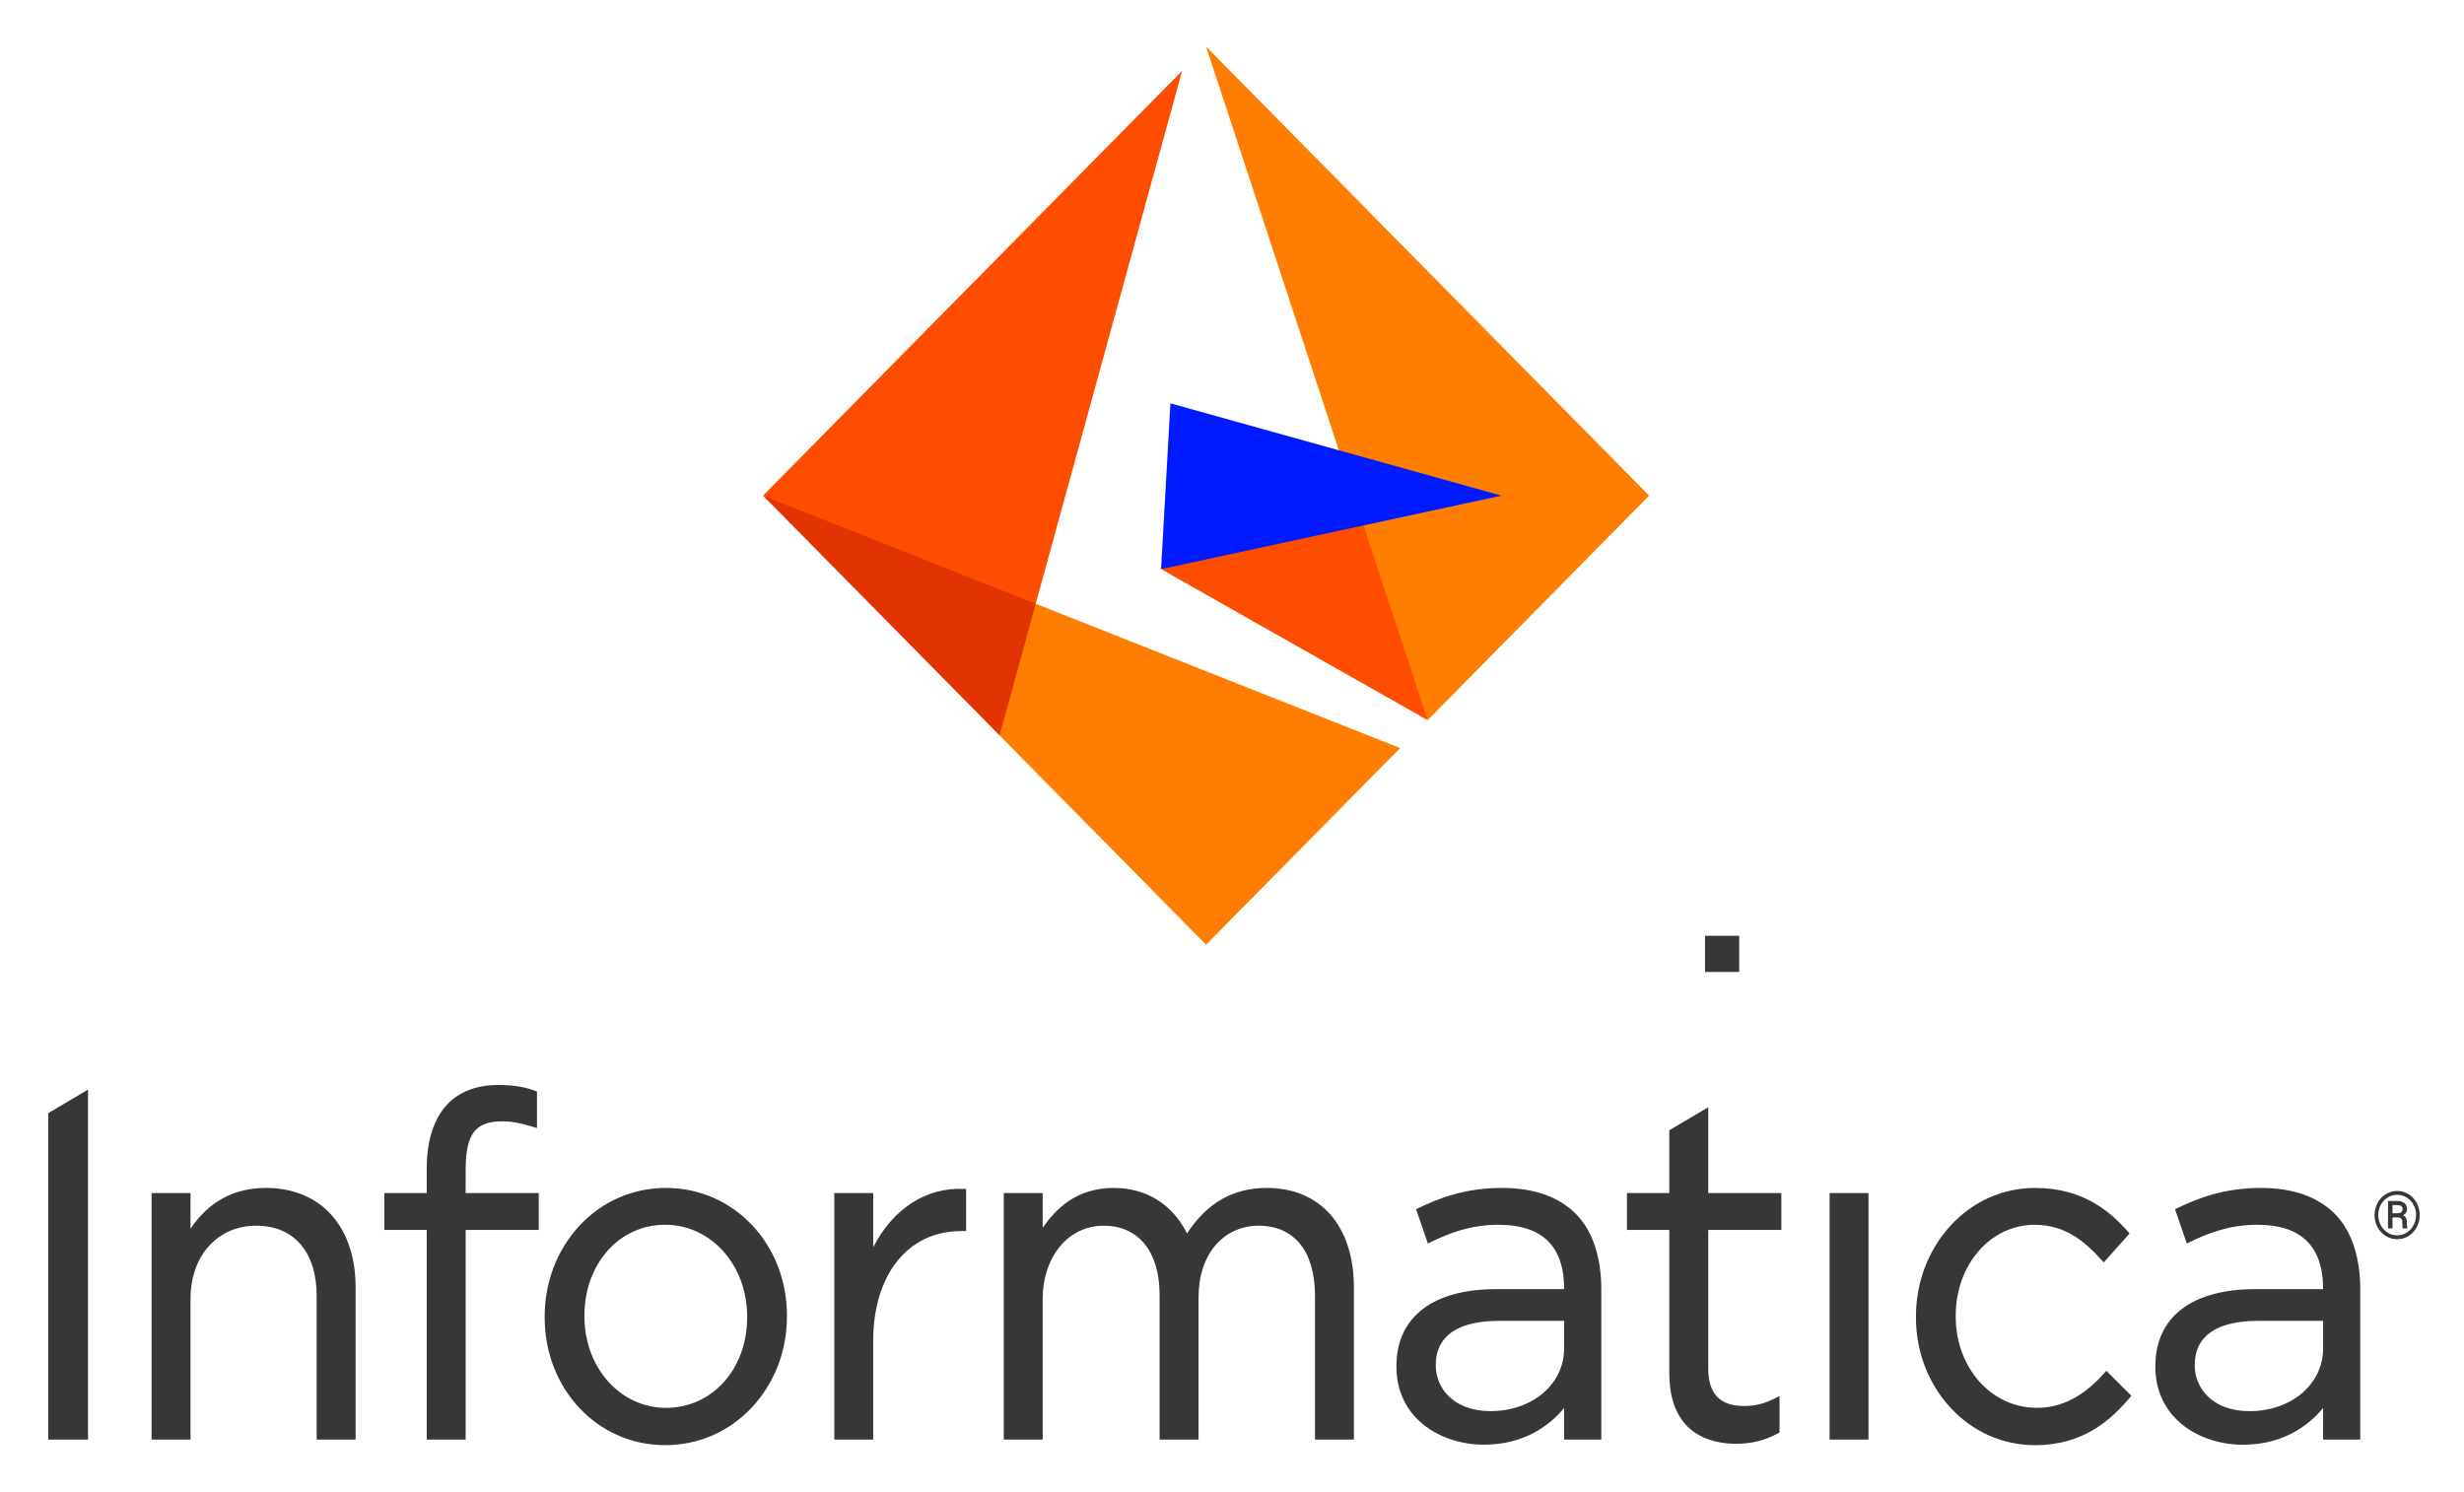
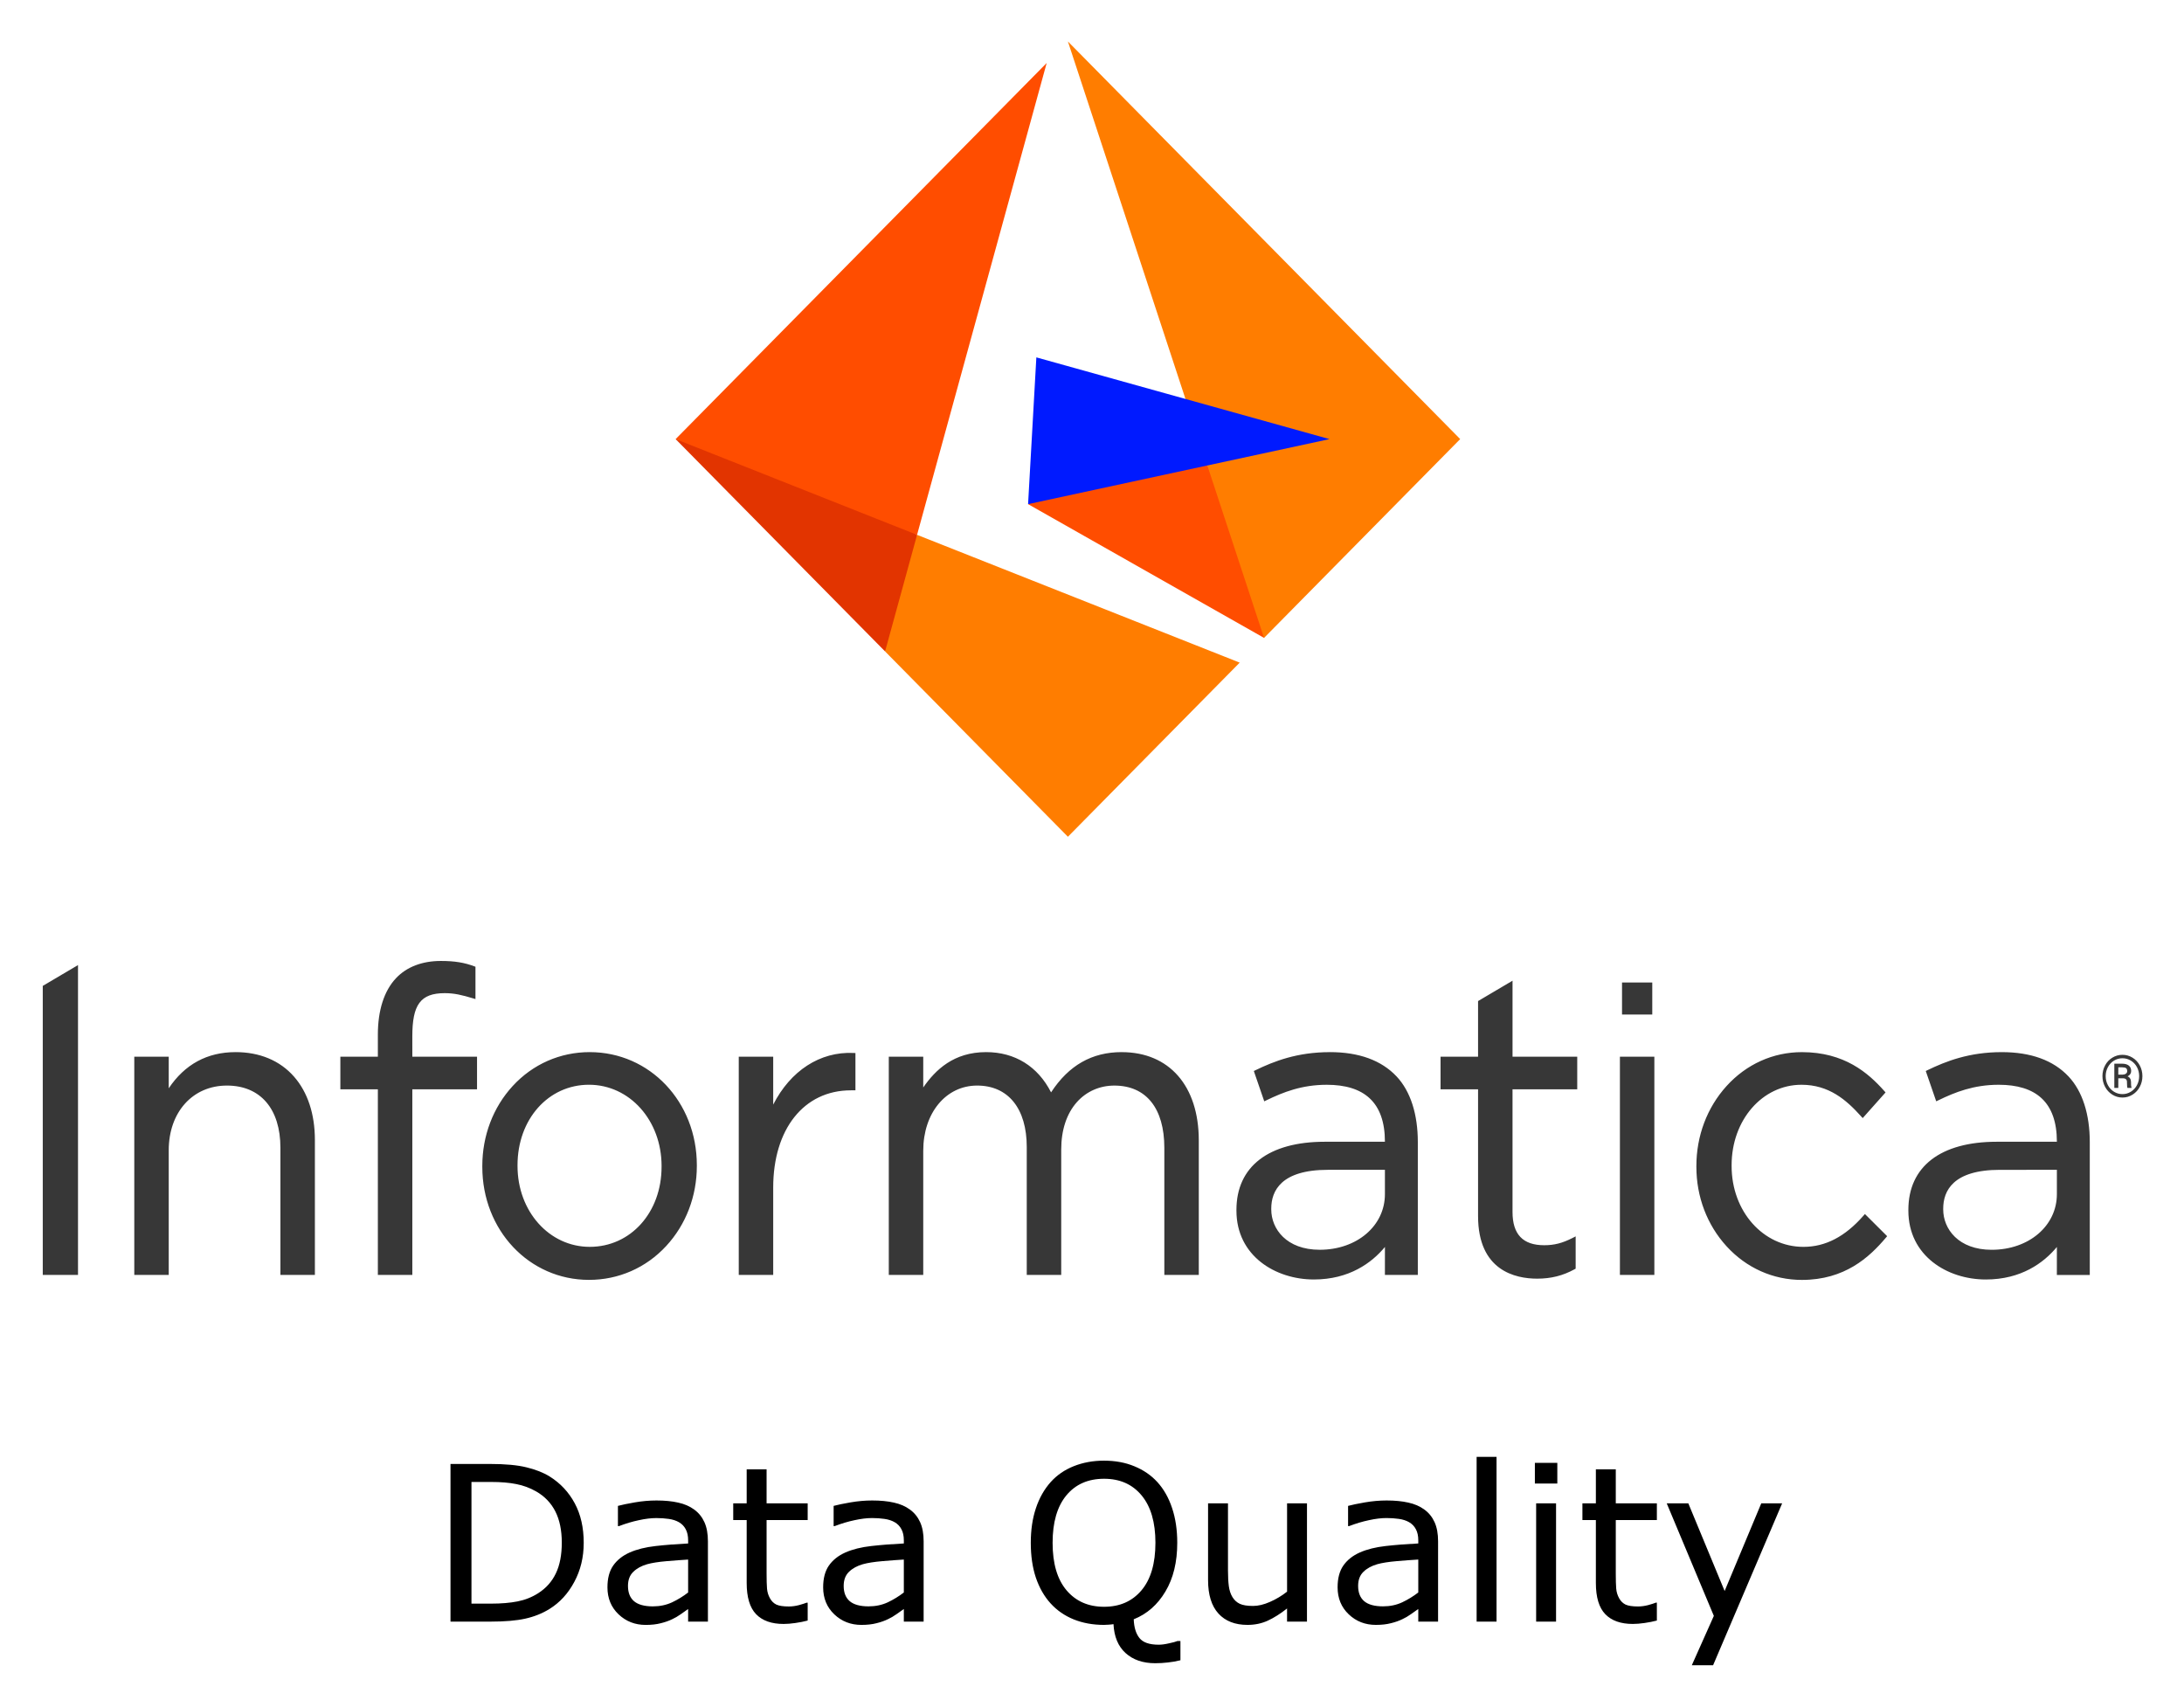
- <svg xmlns="http://www.w3.org/2000/svg" role="img" viewBox="43.25 -2.75 221.00 133.75">
+ <svg xmlns="http://www.w3.org/2000/svg" role="img" viewBox="61.26 -2.74 187.98 146.85">
  <g fill="none" fill-rule="evenodd">
-     <path fill="#ff4d00" d="M172.186 51.547l-6.637-7.166-9.795-1.639-8.365 5.557 23.906 13.551z" />
-     <path fill="#ff7d00" d="M191.163 41.709L151.424 1.428l19.87 60.422z" />
-     <path fill="#001aff" d="M177.924 41.71l-29.697-8.279-.838 14.869z" />
-     <path fill="#e23400" d="M136.145 51.408l-9.737-6.405-14.722-3.292 21.217 21.507 3.952-5.365z" />
-     <path fill="#ff4d00" d="M149.275 3.609l-37.59 38.102 24.458 9.697z" />
-     <path fill="#ff7d00" d="M168.828 64.354l-32.683-12.945-3.241 11.81 18.52 18.775z" />
-     <path fill="#373737" d="M47.574 97.102l3.57-2.109v31.39h-3.57zM196.18 82.031v-.839h3.063v3.241h-3.063z" />
-     <path d="M67.1 103.812c-2.863 0-5.135 1.232-6.763 3.664v-3.203h-3.49v22.11h3.49v-12.626c0-3.861 2.424-6.557 5.895-6.557 3.394 0 5.42 2.358 5.42 6.305v12.878h3.492v-13.673c0-2.624-.731-4.843-2.116-6.419-1.424-1.623-3.474-2.48-5.927-2.48m43.162 11.536v.085c0 4.622-3.129 8.107-7.276 8.107-4.102 0-7.317-3.598-7.317-8.192v-.083c0-4.646 3.112-8.148 7.238-8.148 4.123 0 7.355 3.616 7.355 8.231m-7.276-11.536c-2.999 0-5.771 1.219-7.805 3.434-1.986 2.163-3.08 5.039-3.08 8.102v.085c0 6.422 4.747 11.453 10.806 11.453 2.999 0 5.779-1.219 7.823-3.434 2.001-2.166 3.102-5.044 3.102-8.104v-.083c0-6.422-4.766-11.453-10.847-11.453m18.583 5.318v-4.857h-3.49v22.11h3.49v-8.856c0-5.892 3.089-9.844 7.87-9.844h.462v-3.776l-.216-.01c-3.379-.148-6.355 1.792-8.115 5.234m35.308-5.318c-3.019 0-5.364 1.334-7.158 4.077-1.34-2.632-3.663-4.077-6.581-4.077-3.28 0-5.133 1.797-6.369 3.58v-3.118h-3.49v22.11h3.49v-12.584c0-3.824 2.297-6.599 5.46-6.599 3.147 0 5.026 2.325 5.026 6.222v12.961h3.492v-12.711c0-1.971.55-3.632 1.589-4.799.962-1.079 2.308-1.674 3.791-1.674 3.221 0 5.066 2.299 5.066 6.305v12.878h3.49V112.752c0-5.514-2.991-8.939-7.805-8.939m46.144 3.765v-3.304H196.465v-7.698l-3.492 2.064v5.634h-3.801v3.304h3.801v12.839c0 5.519 3.753 6.344 5.989 6.344 1.403 0 2.603-.302 3.78-.949l.117-.065v-3.271l-.325.167c-1.015.517-1.844.73-2.86.73-2.161 0-3.209-1.103-3.209-3.373v-12.421zm28.986 12.813c-1.861 2.119-3.847 3.148-6.071 3.148-4.08 0-7.276-3.596-7.276-8.19v-.083c0-4.569 3.11-8.148 7.079-8.148 2.78 0 4.542 1.532 6.032 3.192l.168.185 2.315-2.6-.136-.154c-1.622-1.828-4.037-3.928-8.339-3.928-2.914 0-5.625 1.219-7.632 3.435-1.97 2.173-3.055 5.049-3.055 8.101v.085c0 3.031 1.085 5.887 3.055 8.044 2.007 2.199 4.718 3.409 7.632 3.409 4.338 0 6.823-2.281 8.501-4.269l.136-.161-2.252-2.244zm-48.468-4.658v2.463c0 3.213-2.839 5.636-6.605 5.636-3.373 0-4.909-2.117-4.909-4.085v-.085c0-1.792.996-3.929 5.737-3.929zm-5.579-11.921c-3.306 0-5.656.921-7.52 1.823l-.181.088 1.056 3.073.228-.111c1.677-.814 3.575-1.568 6.101-1.568 3.751 0 5.895 1.742 5.895 5.772h-6.092c-5.689 0-8.95 2.514-8.95 6.9v.083c0 4.576 3.945 6.971 7.844 6.971 3.578 0 5.867-1.687 7.198-3.294l-.002 2.834h3.334v-13.463c0-2.785-.726-5.133-2.156-6.649-1.537-1.631-3.811-2.459-6.755-2.459zm-92.946-1.599c0-3.182.806-4.375 3.285-4.375.957 0 1.725.18 2.895.535l.216.065v-3.274l-.072-.028c-1.04-.397-2.034-.559-3.434-.559-1.895 0-3.466.603-4.543 1.745-1.202 1.276-1.839 3.253-1.839 5.723v2.228h-3.799v3.304h3.799v18.806h3.492v-18.806h6.555v-3.304H85.013zm122.332 4.412v-2.351h3.49v22.11h-3.49zm44.267 9.11v2.463c0 3.214-2.839 5.637-6.606 5.637-3.373 0-4.909-2.119-4.909-4.087v-.085c0-1.792.996-3.929 5.737-3.929zm-5.579-11.923c-3.307 0-5.657.921-7.522 1.823l-.183.088 1.06 3.073.226-.109c1.677-.816 3.576-1.57 6.101-1.57 3.753 0 5.896 1.744 5.896 5.774h-6.093c-5.689 0-8.952 2.514-8.952 6.9v.083c0 4.578 3.947 6.973 7.847 6.973 3.578 0 5.866-1.687 7.198-3.296l-.002 2.836h3.334v-13.465c0-2.785-.726-5.135-2.156-6.651-1.537-1.631-3.811-2.459-6.755-2.459zm11.801 2.278h.446c.136-.003.247-.037.33-.101.085-.063.125-.146.125-.25 0-.141-.035-.24-.111-.299-.074-.059-.207-.088-.396-.088h-.394zm0 .37v.977h-.402v-2.455h.787c.292 0 .518.063.678.19.16.127.24.309.24.551 0 .237-.12.418-.364.543.231.098.348.294.351.592v.175c0 .166.016.286.048.359v.045h-.414c-.027-.068-.04-.193-.04-.37 0-.179-.003-.284-.01-.317-.03-.185-.154-.283-.374-.289zm-1.278-.219c0 .332.075.639.228.921.152.281.359.504.62.663.263.161.545.239.85.239.306 0 .59-.08.853-.244.263-.163.468-.384.617-.663.149-.28.224-.585.224-.916 0-.328-.075-.632-.224-.912-.149-.278-.354-.497-.617-.658-.263-.161-.547-.24-.853-.24-.305 0-.588.078-.851.237-.261.159-.47.379-.62.66-.151.283-.226.587-.226.913zm-.329.002c0-.39.09-.751.268-1.084.176-.333.423-.596.737-.788.316-.192.656-.288 1.021-.288.365 0 .704.096 1.018.288.314.192.559.455.737.788.178.333.266.694.266 1.084 0 .38-.085.736-.257 1.068-.17.332-.414.598-.728.799-.316.202-.66.302-1.037.302-.375 0-.72-.099-1.034-.299-.316-.2-.559-.466-.733-.798s-.26-.687-.26-1.073z" fill="#373737" />
+     <path fill="#ff4d00" d="M170.816 43.412l-5.639-6.089-8.322-1.393-7.107 4.722 20.311 11.513z" />
+     <path fill="#ff7d00" d="M186.94 35.053L153.176.829l16.883 51.337z" />
+     <path fill="#001aff" d="M175.692 35.055l-25.232-7.035-.712 12.633z" />
+     <path fill="#e23400" d="M140.194 43.295l-8.273-5.442-12.508-2.797 18.027 18.273 3.358-4.558z" />
+     <path fill="#ff4d00" d="M151.35 2.682l-31.938 32.373 20.781 8.239z" />
+     <path fill="#ff7d00" d="M167.963 54.293L140.194 43.295l-2.754 10.034 15.736 15.952z" />
+     <path fill="#373737" d="M64.941 82.118l3.033-1.792v26.67h-3.033zm135.929.423v-.713h2.603v2.753h-2.603z" />
+     <path d="M81.53 87.819c-2.433 0-4.363 1.047-5.747 3.113v-2.721h-2.965v18.785h2.965V96.268c0-3.28 2.059-5.571 5.008-5.571 2.883 0 4.605 2.003 4.605 5.357v10.942h2.967V95.379c0-2.23-.621-4.114-1.798-5.454-1.21-1.379-2.952-2.107-5.035-2.107m36.672 9.801v.072c0 3.927-2.659 6.888-6.182 6.888-3.485 0-6.216-3.057-6.216-6.96v-.07c0-3.947 2.644-6.923 6.15-6.923 3.503 0 6.249 3.072 6.249 6.993m-6.182-9.801c-2.548 0-4.903 1.036-6.632 2.917-1.688 1.838-2.616 4.281-2.616 6.884v.072c0 5.456 4.033 9.731 9.182 9.731 2.548 0 4.91-1.036 6.647-2.917 1.7-1.84 2.636-4.286 2.636-6.885v-.07c0-5.456-4.049-9.731-9.216-9.731m15.789 4.519v-4.127h-2.965v18.785h2.965v-7.525c0-5.006 2.625-8.364 6.686-8.364h.392v-3.209l-.184-.008c-2.871-.126-5.399 1.523-6.895 4.447m29.999-4.519c-2.565 0-4.557 1.134-6.082 3.464-1.139-2.237-3.112-3.464-5.591-3.464-2.787 0-4.361 1.527-5.411 3.042v-2.649h-2.965v18.785h2.965V96.304c0-3.249 1.952-5.607 4.639-5.607 2.674 0 4.27 1.976 4.27 5.287v11.012h2.967V96.197c0-1.675.467-3.086 1.35-4.077.817-.917 1.961-1.422 3.221-1.422 2.736 0 4.304 1.954 4.304 5.357v10.942h2.965v-11.582c0-4.685-2.542-7.595-6.632-7.595m39.206 3.199V88.211h-5.569v-6.54l-2.967 1.753v4.787h-3.229v2.807h3.229v10.909c0 4.689 3.189 5.39 5.089 5.39 1.192 0 2.212-.257 3.212-.806l.099-.055v-2.779l-.277.142c-.862.439-1.566.62-2.43.62-1.836 0-2.727-.937-2.727-2.866V91.018zm24.627 10.887c-1.581 1.8-3.269 2.674-5.158 2.674-3.466 0-6.182-3.055-6.182-6.959v-.07c0-3.882 2.642-6.923 6.015-6.923 2.362 0 3.859 1.302 5.125 2.712l.143.157 1.967-2.209-.116-.131c-1.378-1.553-3.43-3.337-7.085-3.337-2.476 0-4.779 1.036-6.485 2.919-1.674 1.846-2.596 4.29-2.596 6.883v.072c0 2.575.922 5.002 2.596 6.834 1.705 1.868 4.009 2.897 6.485 2.897 3.686 0 5.797-1.938 7.223-3.627l.116-.137-1.914-1.907zm-41.18-3.957v2.093c0 2.73-2.412 4.788-5.612 4.788-2.866 0-4.171-1.799-4.171-3.471v-.072c0-1.523.846-3.338 4.875-3.338zm-4.74-10.129c-2.809 0-4.805.783-6.389 1.549l-.154.075.898 2.611.193-.094c1.425-.692 3.037-1.332 5.184-1.332 3.187 0 5.008 1.48 5.008 4.904h-5.176c-4.834 0-7.604 2.136-7.604 5.862v.07c0 3.888 3.352 5.923 6.665 5.923 3.04 0 4.985-1.433 6.116-2.799l-.002 2.408h2.833V95.557c0-2.366-.617-4.362-1.832-5.65-1.306-1.386-3.238-2.089-5.74-2.089zM96.749 86.46c0-2.703.685-3.717 2.791-3.717.813 0 1.466.153 2.46.454l.184.055v-2.782l-.061-.023c-.884-.337-1.728-.475-2.918-.475-1.61 0-2.945.512-3.86 1.483-1.022 1.084-1.562 2.764-1.562 4.863v1.893h-3.228v2.807h3.228v15.978h2.967V91.017h5.569v-2.807h-5.569zm103.939 3.749v-1.998h2.965v18.785h-2.965zm37.611 7.74v2.093c0 2.731-2.412 4.79-5.613 4.79-2.866 0-4.171-1.8-4.171-3.472v-.072c0-1.523.846-3.338 4.875-3.338zm-4.74-10.13c-2.81 0-4.807.783-6.391 1.549l-.155.075.9 2.611.192-.092c1.425-.693 3.039-1.334 5.184-1.334 3.189 0 5.01 1.481 5.01 4.905h-5.177c-4.834 0-7.606 2.136-7.606 5.862v.07c0 3.889 3.353 5.924 6.667 5.924 3.04 0 4.984-1.433 6.116-2.8l-.002 2.409h2.833V95.559c0-2.366-.617-4.363-1.832-5.651-1.306-1.386-3.238-2.089-5.74-2.089zm10.026 1.936h.379c.116-.003.21-.032.281-.086.072-.054.106-.124.106-.213 0-.12-.03-.204-.094-.254-.063-.05-.176-.075-.336-.075h-.335zm0 .315v.83h-.342v-2.086h.669c.248 0 .44.054.576.162.136.108.204.262.204.468 0 .202-.102.355-.309.461.196.083.296.25.298.503v.149c0 .141.014.243.041.305v.039h-.351c-.023-.058-.034-.164-.034-.315 0-.152-.003-.242-.009-.269-.026-.157-.131-.24-.317-.246zm-1.086-.186c0 .282.064.543.193.783.129.239.305.428.527.563.223.137.463.203.722.203.26 0 .501-.068.725-.207.223-.138.398-.326.524-.563.127-.237.191-.497.191-.779 0-.279-.064-.537-.191-.775-.127-.236-.301-.422-.524-.559-.223-.137-.464-.204-.725-.204-.259 0-.5.066-.723.202-.222.135-.399.322-.527.561-.128.24-.192.498-.192.776zm-.279.001c0-.331.076-.638.227-.921.15-.283.36-.507.627-.67.268-.163.557-.244.868-.244s.598.081.865.244c.267.163.475.387.627.67.151.283.226.59.226.921 0 .323-.072.625-.218.907-.144.282-.351.508-.618.679-.268.171-.561.257-.881.257-.319 0-.612-.084-.879-.254-.268-.17-.475-.396-.622-.678-.147-.282-.221-.584-.221-.911z" fill="#373737" />
+     <path d="M111.501 130.065q0 1.85-.811 3.354-.802 1.504-2.142 2.333-.93.574-2.078.829-1.139.255-3.008.255h-3.427V123.266h3.391q1.987 0 3.154.292 1.176.283 1.987.784 1.385.866 2.16 2.306.775 1.44.775 3.418zm-1.887-.027q0-1.595-.556-2.689-.556-1.094-1.659-1.723-.802-.456-1.704-.629-.902-.182-2.16-.182h-1.695v10.473h1.695q1.303 0 2.27-.191.975-.191 1.786-.711 1.012-.647 1.513-1.704.51-1.057.51-2.643zm12.578 6.799h-1.704v-1.085q-.228.155-.62.438-.383.273-.747.438-.428.21-.984.346-.556.146-1.303.146-1.376 0-2.333-.911-.957-.911-.957-2.324 0-1.158.492-1.869.501-.72 1.422-1.13.93-.41 2.233-.556 1.303-.146 2.798-.219v-.264q0-.583-.21-.966-.201-.383-.583-.602-.365-.21-.875-.283-.51-.073-1.066-.073-.674 0-1.504.182-.829.173-1.714.51h-.091V126.875q.501-.137 1.449-.301.948-.164 1.868-.164 1.076 0 1.868.182.802.173 1.385.602.574.419.875 1.085.301.665.301 1.65zm-1.704-2.507v-2.835q-.784.046-1.85.137-1.057.091-1.677.264-.738.21-1.194.656-.456.438-.456 1.212 0 .875.529 1.322.529.438 1.613.438.902 0 1.65-.346.747-.355 1.385-.848zm10.29 2.415q-.483.128-1.057.21-.565.082-1.012.082-1.559 0-2.37-.839-.811-.839-.811-2.689v-5.414h-1.158v-1.44h1.158v-2.926h1.714v2.926h3.536v1.44h-3.536v4.639q0 .802.036 1.258.036.447.255.839.201.365.547.538.355.164 1.076.164.419 0 .875-.118.456-.128.656-.21h.091zm9.98.091h-1.704v-1.085q-.228.155-.62.438-.383.273-.747.438-.428.21-.984.346-.556.146-1.303.146-1.376 0-2.333-.911-.957-.911-.957-2.324 0-1.158.492-1.869.501-.72 1.422-1.13.93-.41 2.233-.556 1.303-.146 2.798-.219v-.264q0-.583-.21-.966-.201-.383-.583-.602-.365-.21-.875-.283-.51-.073-1.066-.073-.674 0-1.504.182-.829.173-1.714.51h-.091V126.875q.501-.137 1.449-.301.948-.164 1.868-.164 1.076 0 1.869.182.802.173 1.385.602.574.419.875 1.085.301.665.301 1.65zm-1.704-2.507v-2.835q-.784.046-1.85.137-1.057.091-1.677.264-.738.21-1.194.656-.456.438-.456 1.212 0 .875.529 1.322.529.438 1.613.438.902 0 1.65-.346.747-.355 1.385-.848zm23.807 5.833q-.547.137-1.085.191-.529.064-1.085.064-1.586 0-2.552-.875-.957-.866-1.039-2.488-.219.036-.428.046-.201.018-.392.018-1.431 0-2.607-.474-1.167-.474-1.987-1.376-.82-.902-1.267-2.215-.438-1.312-.438-2.999 0-1.659.438-2.971.438-1.322 1.276-2.26.802-.893 1.987-1.367 1.194-.474 2.598-.474 1.458 0 2.616.483 1.167.474 1.978 1.358.829.911 1.267 2.233.447 1.322.447 2.999 0 2.488-1.021 4.193-1.012 1.704-2.725 2.388.036 1.039.492 1.613.456.574 1.659.574.374 0 .884-.118.52-.109.738-.201h.246zm-2.151-10.108q0-2.643-1.185-4.074-1.185-1.44-3.236-1.44-2.069 0-3.254 1.44-1.176 1.431-1.176 4.074 0 2.671 1.203 4.092 1.203 1.413 3.227 1.413 2.023 0 3.217-1.413 1.203-1.422 1.203-4.092zm13.043 6.781h-1.714v-1.13q-.866.684-1.659 1.048-.793.365-1.75.365-1.604 0-2.497-.975-.893-.984-.893-2.88v-6.608h1.714v5.797q0 .775.073 1.331.073.547.31.939.246.401.638.583.392.182 1.139.182.665 0 1.449-.346.793-.346 1.477-.884v-7.602h1.714zm11.284 0h-1.704v-1.085q-.228.155-.62.438-.383.273-.747.438-.428.21-.984.346-.556.146-1.303.146-1.376 0-2.333-.911-.957-.911-.957-2.324 0-1.158.492-1.869.501-.72 1.422-1.13.93-.41 2.233-.556 1.303-.146 2.798-.219v-.264q0-.583-.21-.966-.201-.383-.583-.602-.365-.21-.875-.283-.51-.073-1.066-.073-.674 0-1.504.182-.829.173-1.714.51h-.091V126.875q.501-.137 1.449-.301.948-.164 1.869-.164 1.076 0 1.868.182.802.173 1.385.602.574.419.875 1.085.301.665.301 1.65zm-1.704-2.507v-2.835q-.784.046-1.85.137-1.057.091-1.677.264-.738.21-1.194.656-.456.438-.456 1.212 0 .875.529 1.322.529.438 1.613.438.902 0 1.65-.346.747-.355 1.385-.848zm6.736 2.507h-1.714v-14.182h1.714zm5.232-11.885h-1.932v-1.777h1.932zm-.109 11.885h-1.714v-10.181h1.714zm8.677-.091q-.483.128-1.057.21-.565.082-1.012.082-1.559 0-2.37-.839-.811-.839-.811-2.689v-5.414h-1.158v-1.44h1.158v-2.926h1.714v2.926h3.536v1.44h-3.536v4.639q0 .802.036 1.258.036.447.255.839.201.365.547.538.355.164 1.076.164.419 0 .875-.118.456-.128.656-.21h.091zm10.783-10.09l-5.943 13.936h-1.832l1.896-4.247-4.056-9.689h1.859l3.126 7.547 3.154-7.547z" fill="#000" />
  </g>
</svg>
